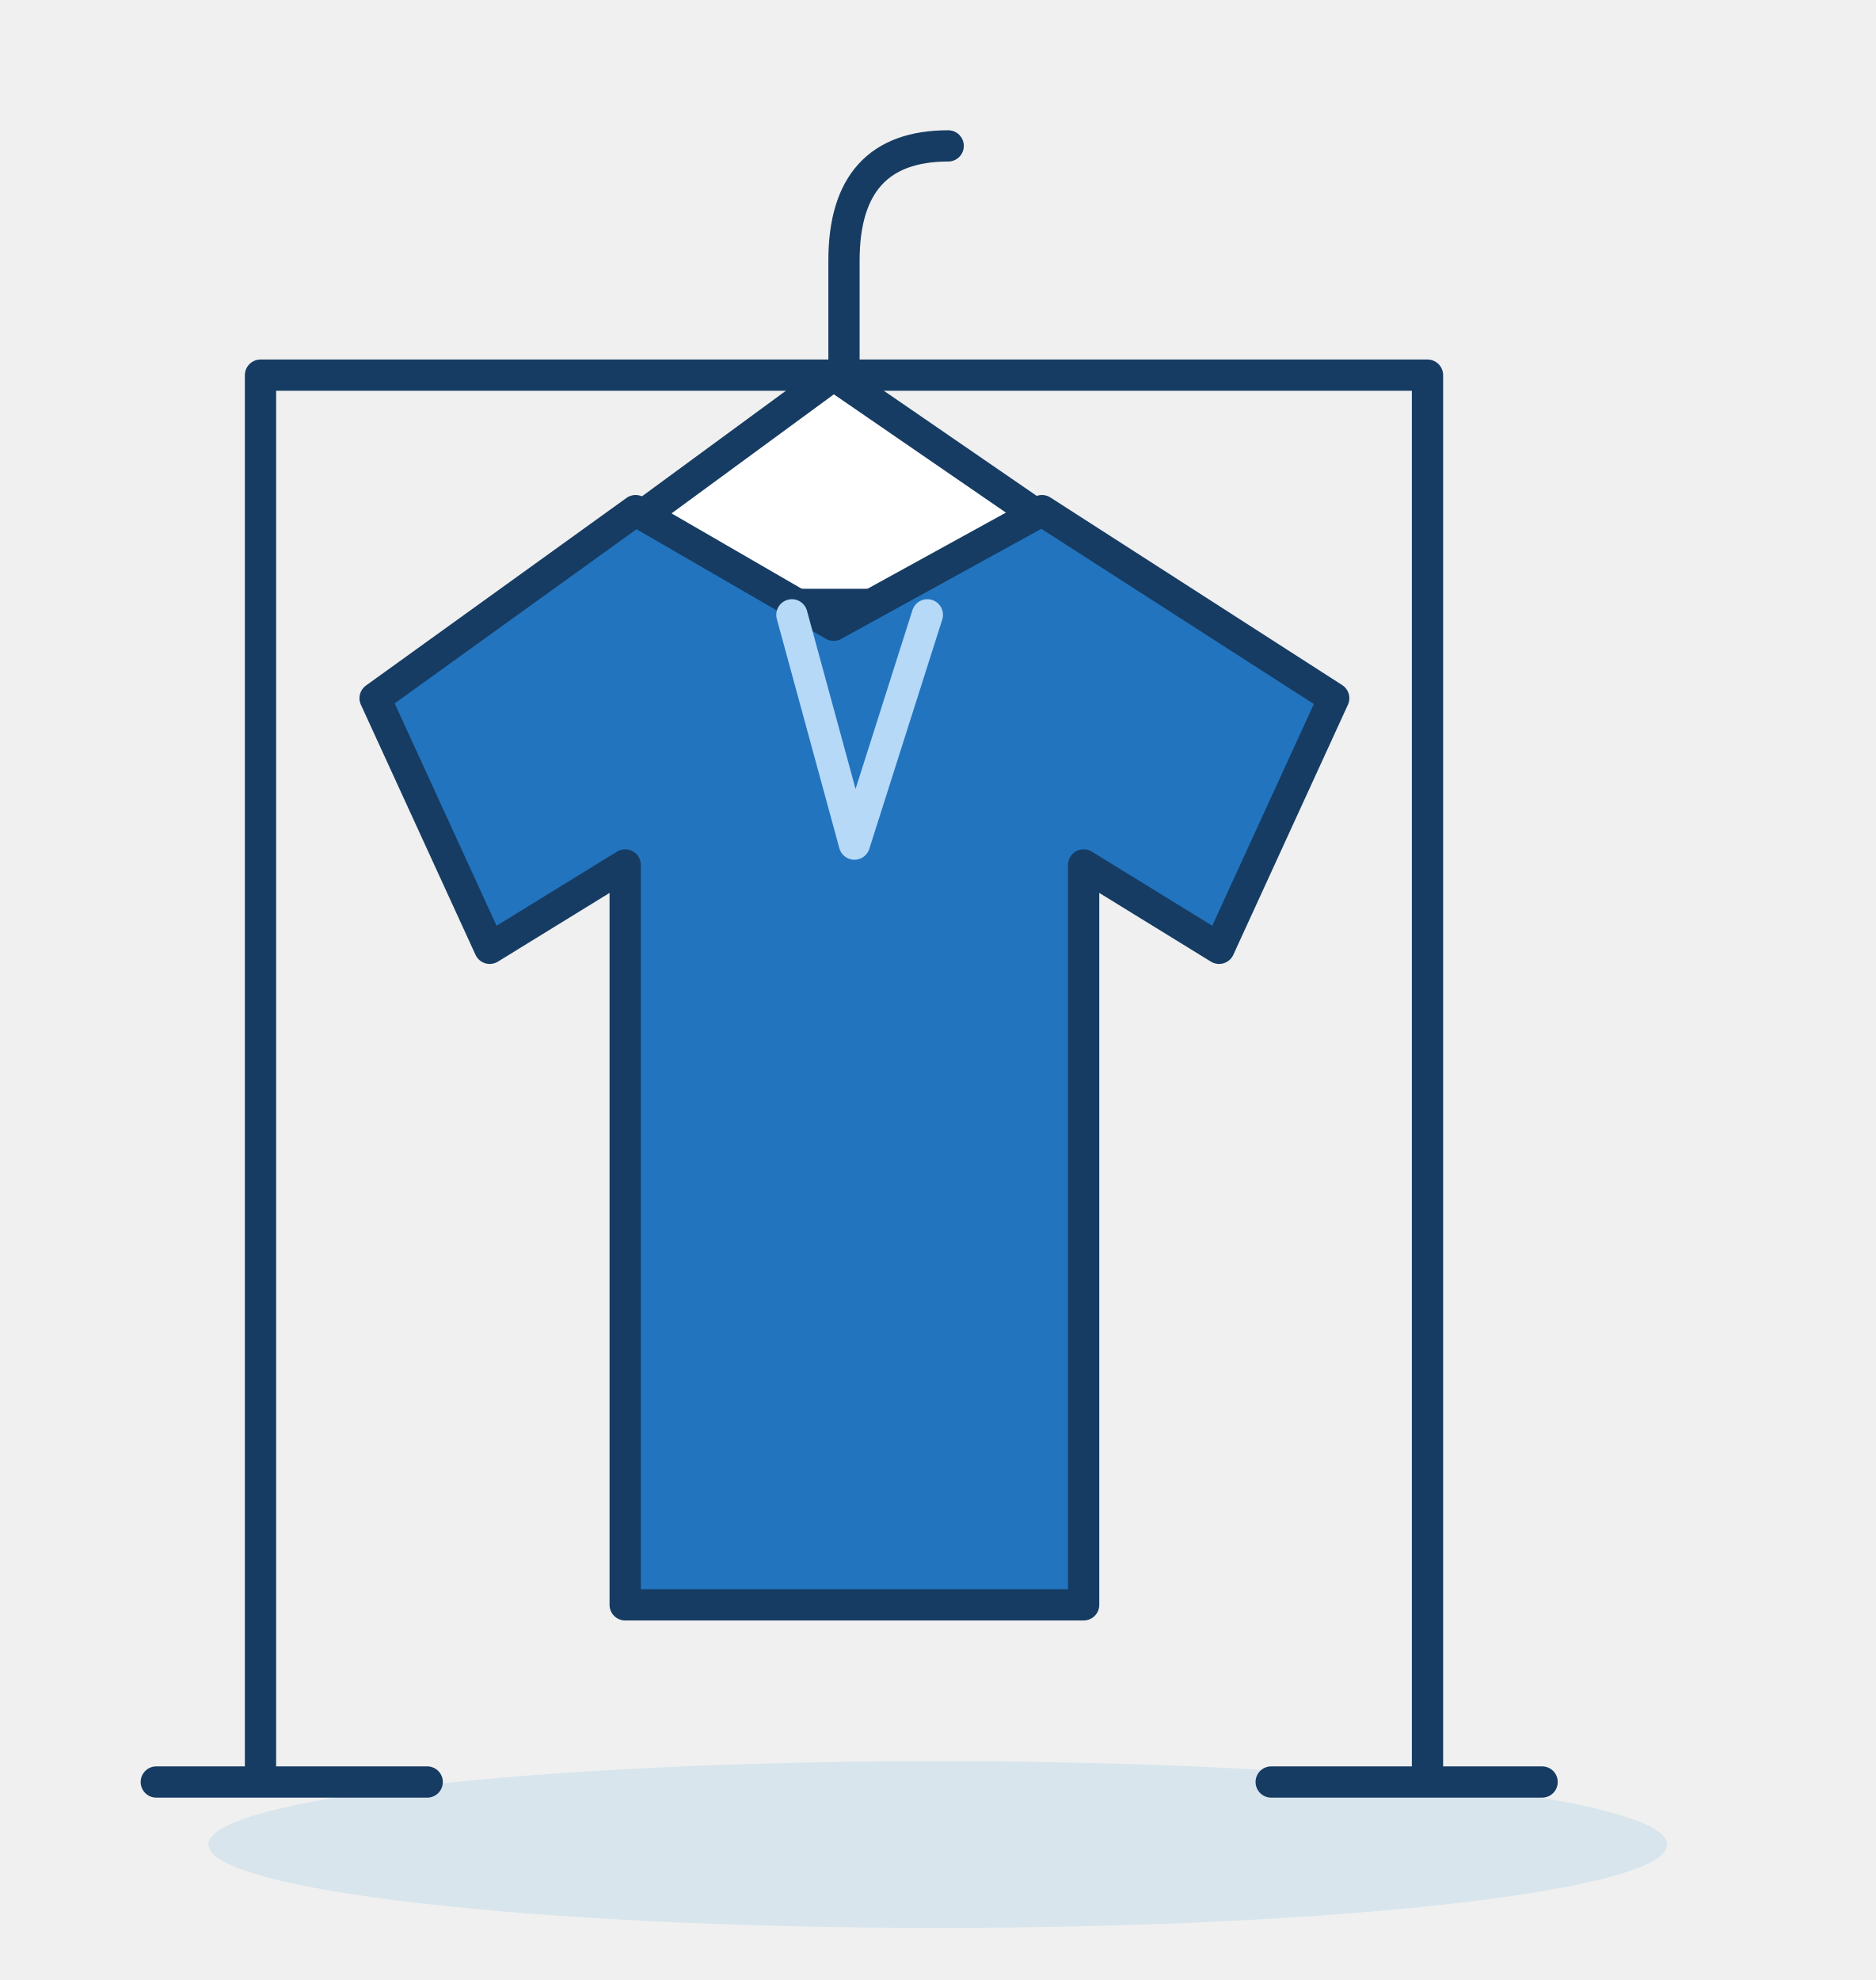
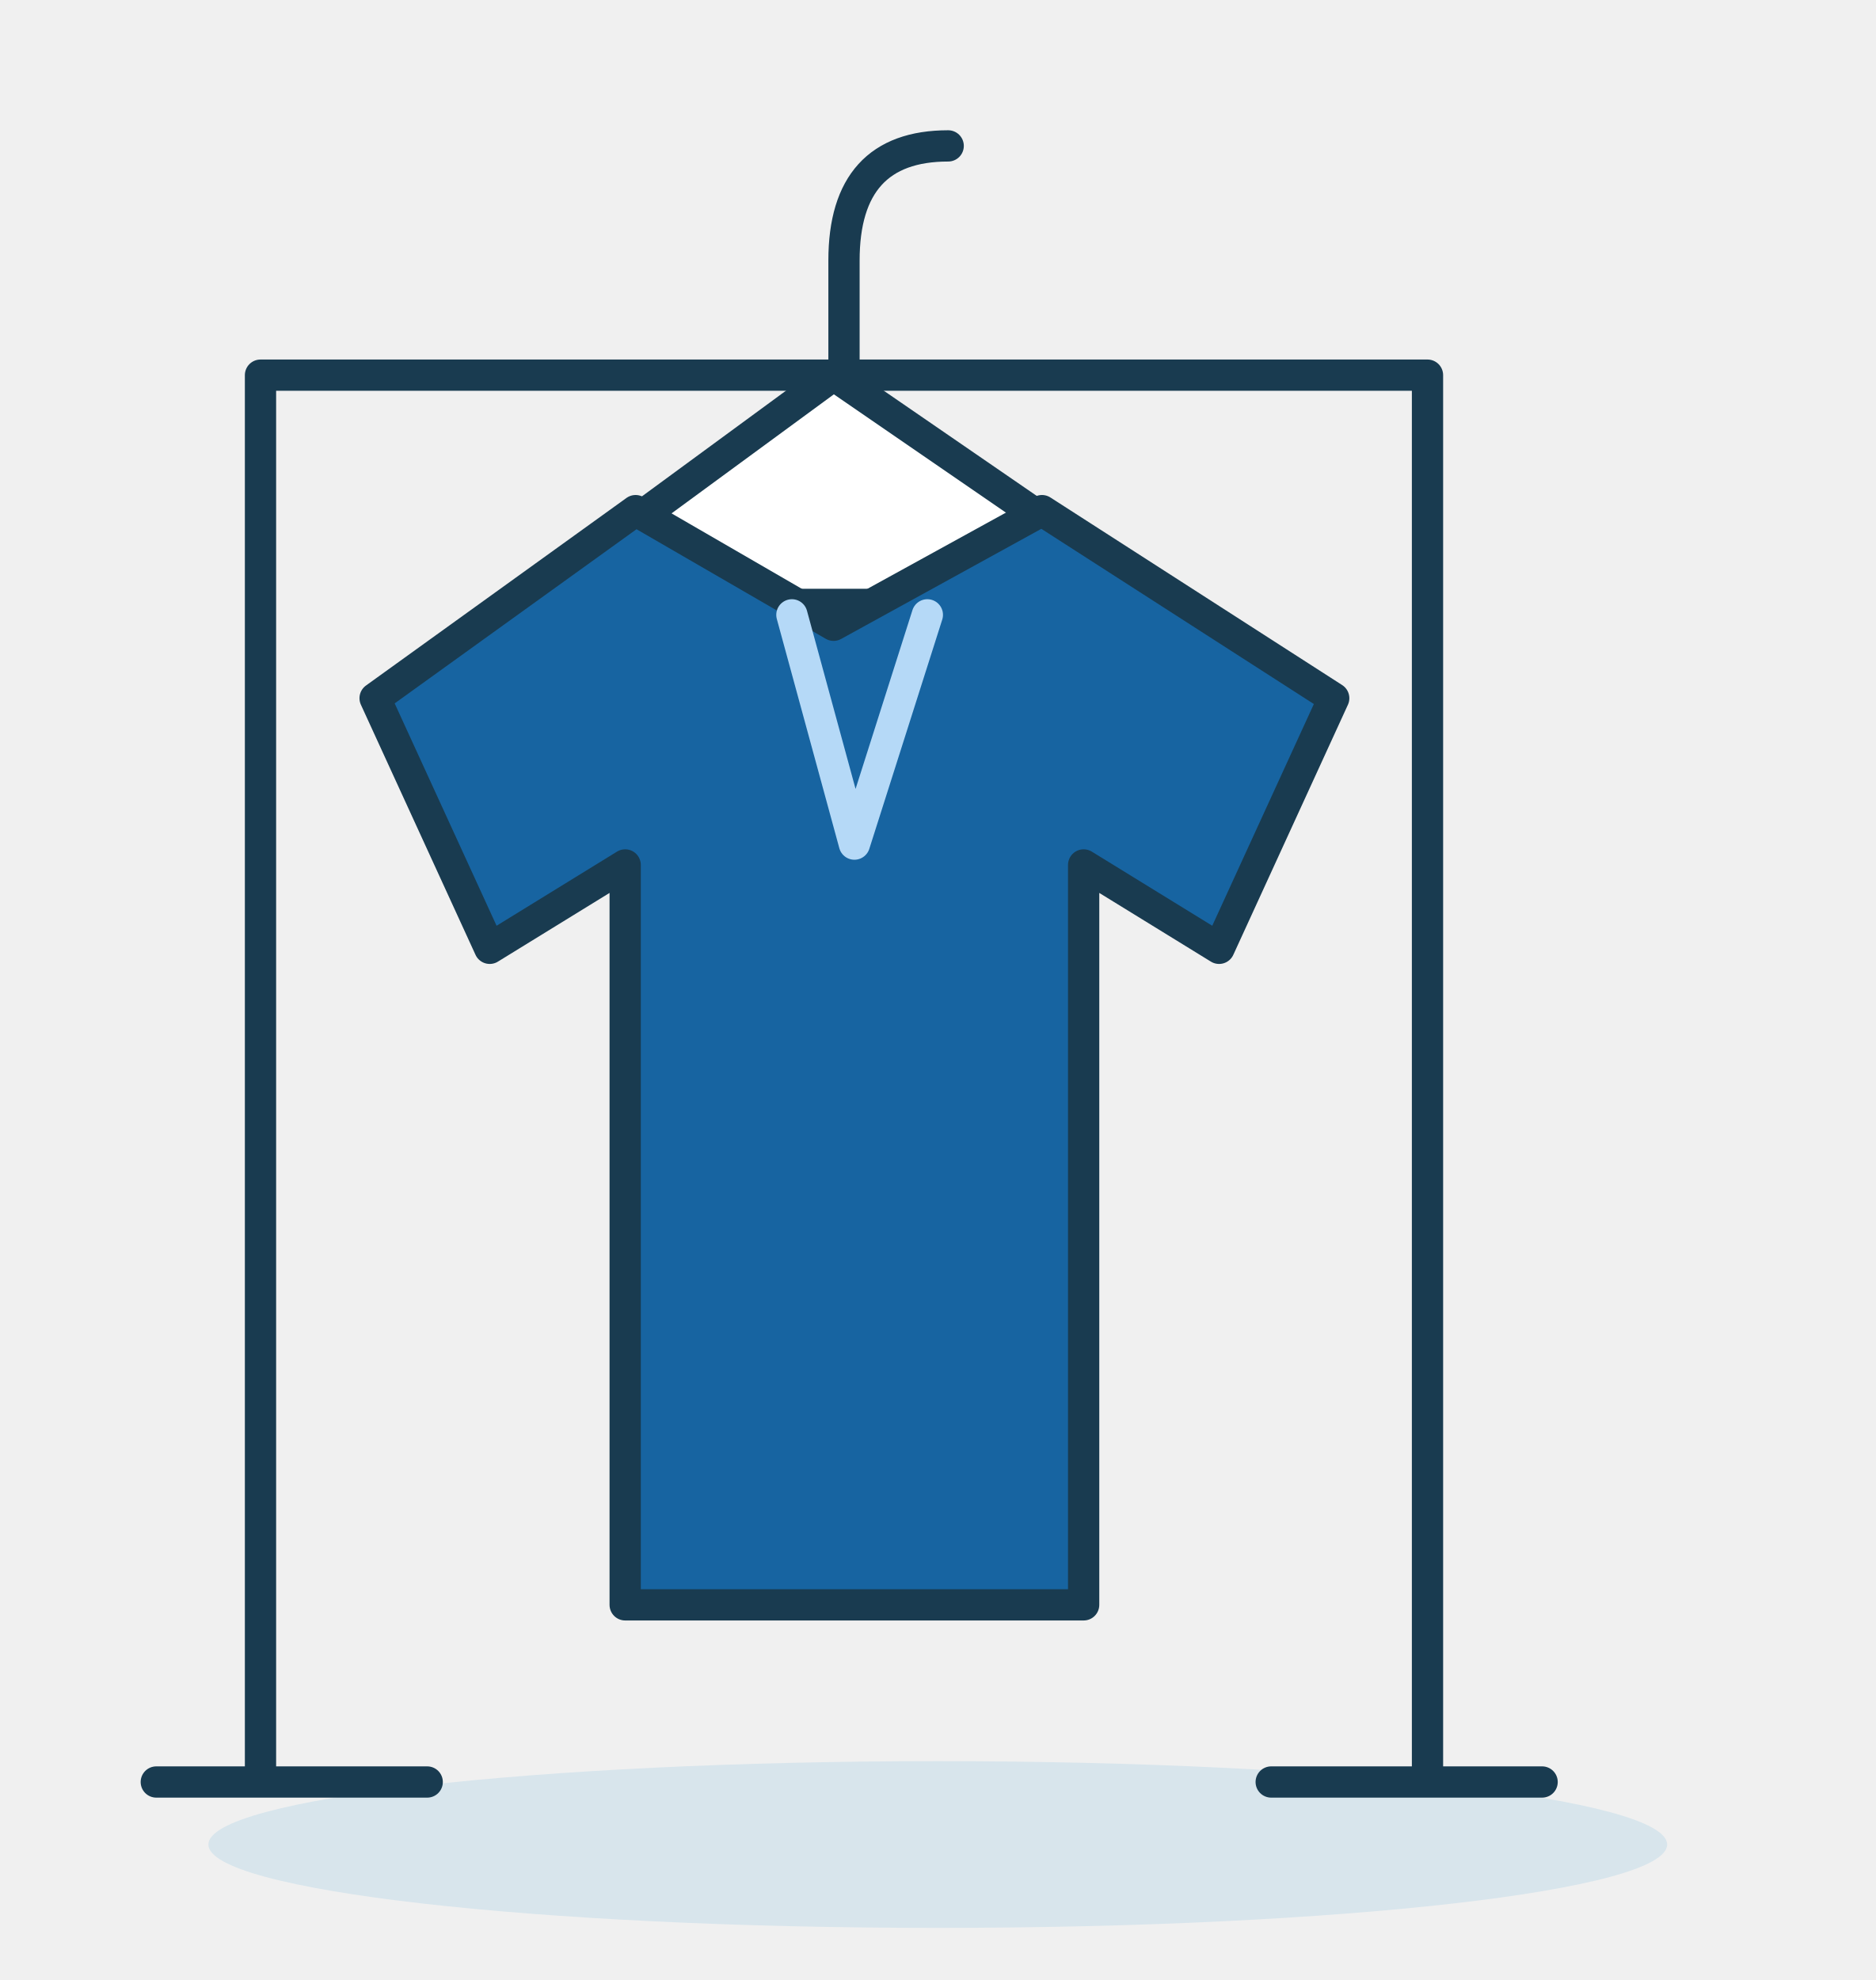
<svg xmlns="http://www.w3.org/2000/svg" width="180" height="190" viewBox="0 0 180 190" fill="none">
-   <g stroke="#163c63" stroke-width="3" stroke-linecap="round" stroke-linejoin="round">
+   <g stroke="#193b50" stroke-width="3" stroke-linecap="round" stroke-linejoin="round">
    <ellipse cx="90" cy="177" rx="70" ry="8" fill="#d8e5ec" stroke="none" />
    <path d="M25 171V36h112v135M15 171h26m81 0h26" />
    <path d="M81 37V25q0-11 10-11" />
    <path d="m80 36-30 22h62Z" fill="#fff" />
-     <path d="m61 49-25 18 11 24 13-8v71h44V83l13 8 11-24-28-18-20 11Z" fill="#2274bf" />
+     <path d="m61 49-25 18 11 24 13-8v71h44V83l13 8 11-24-28-18-20 11Z" fill="#1764a1" />
    <path d="m76 59 6 22 7-22" stroke="#b5d9f7" />
  </g>
</svg>
